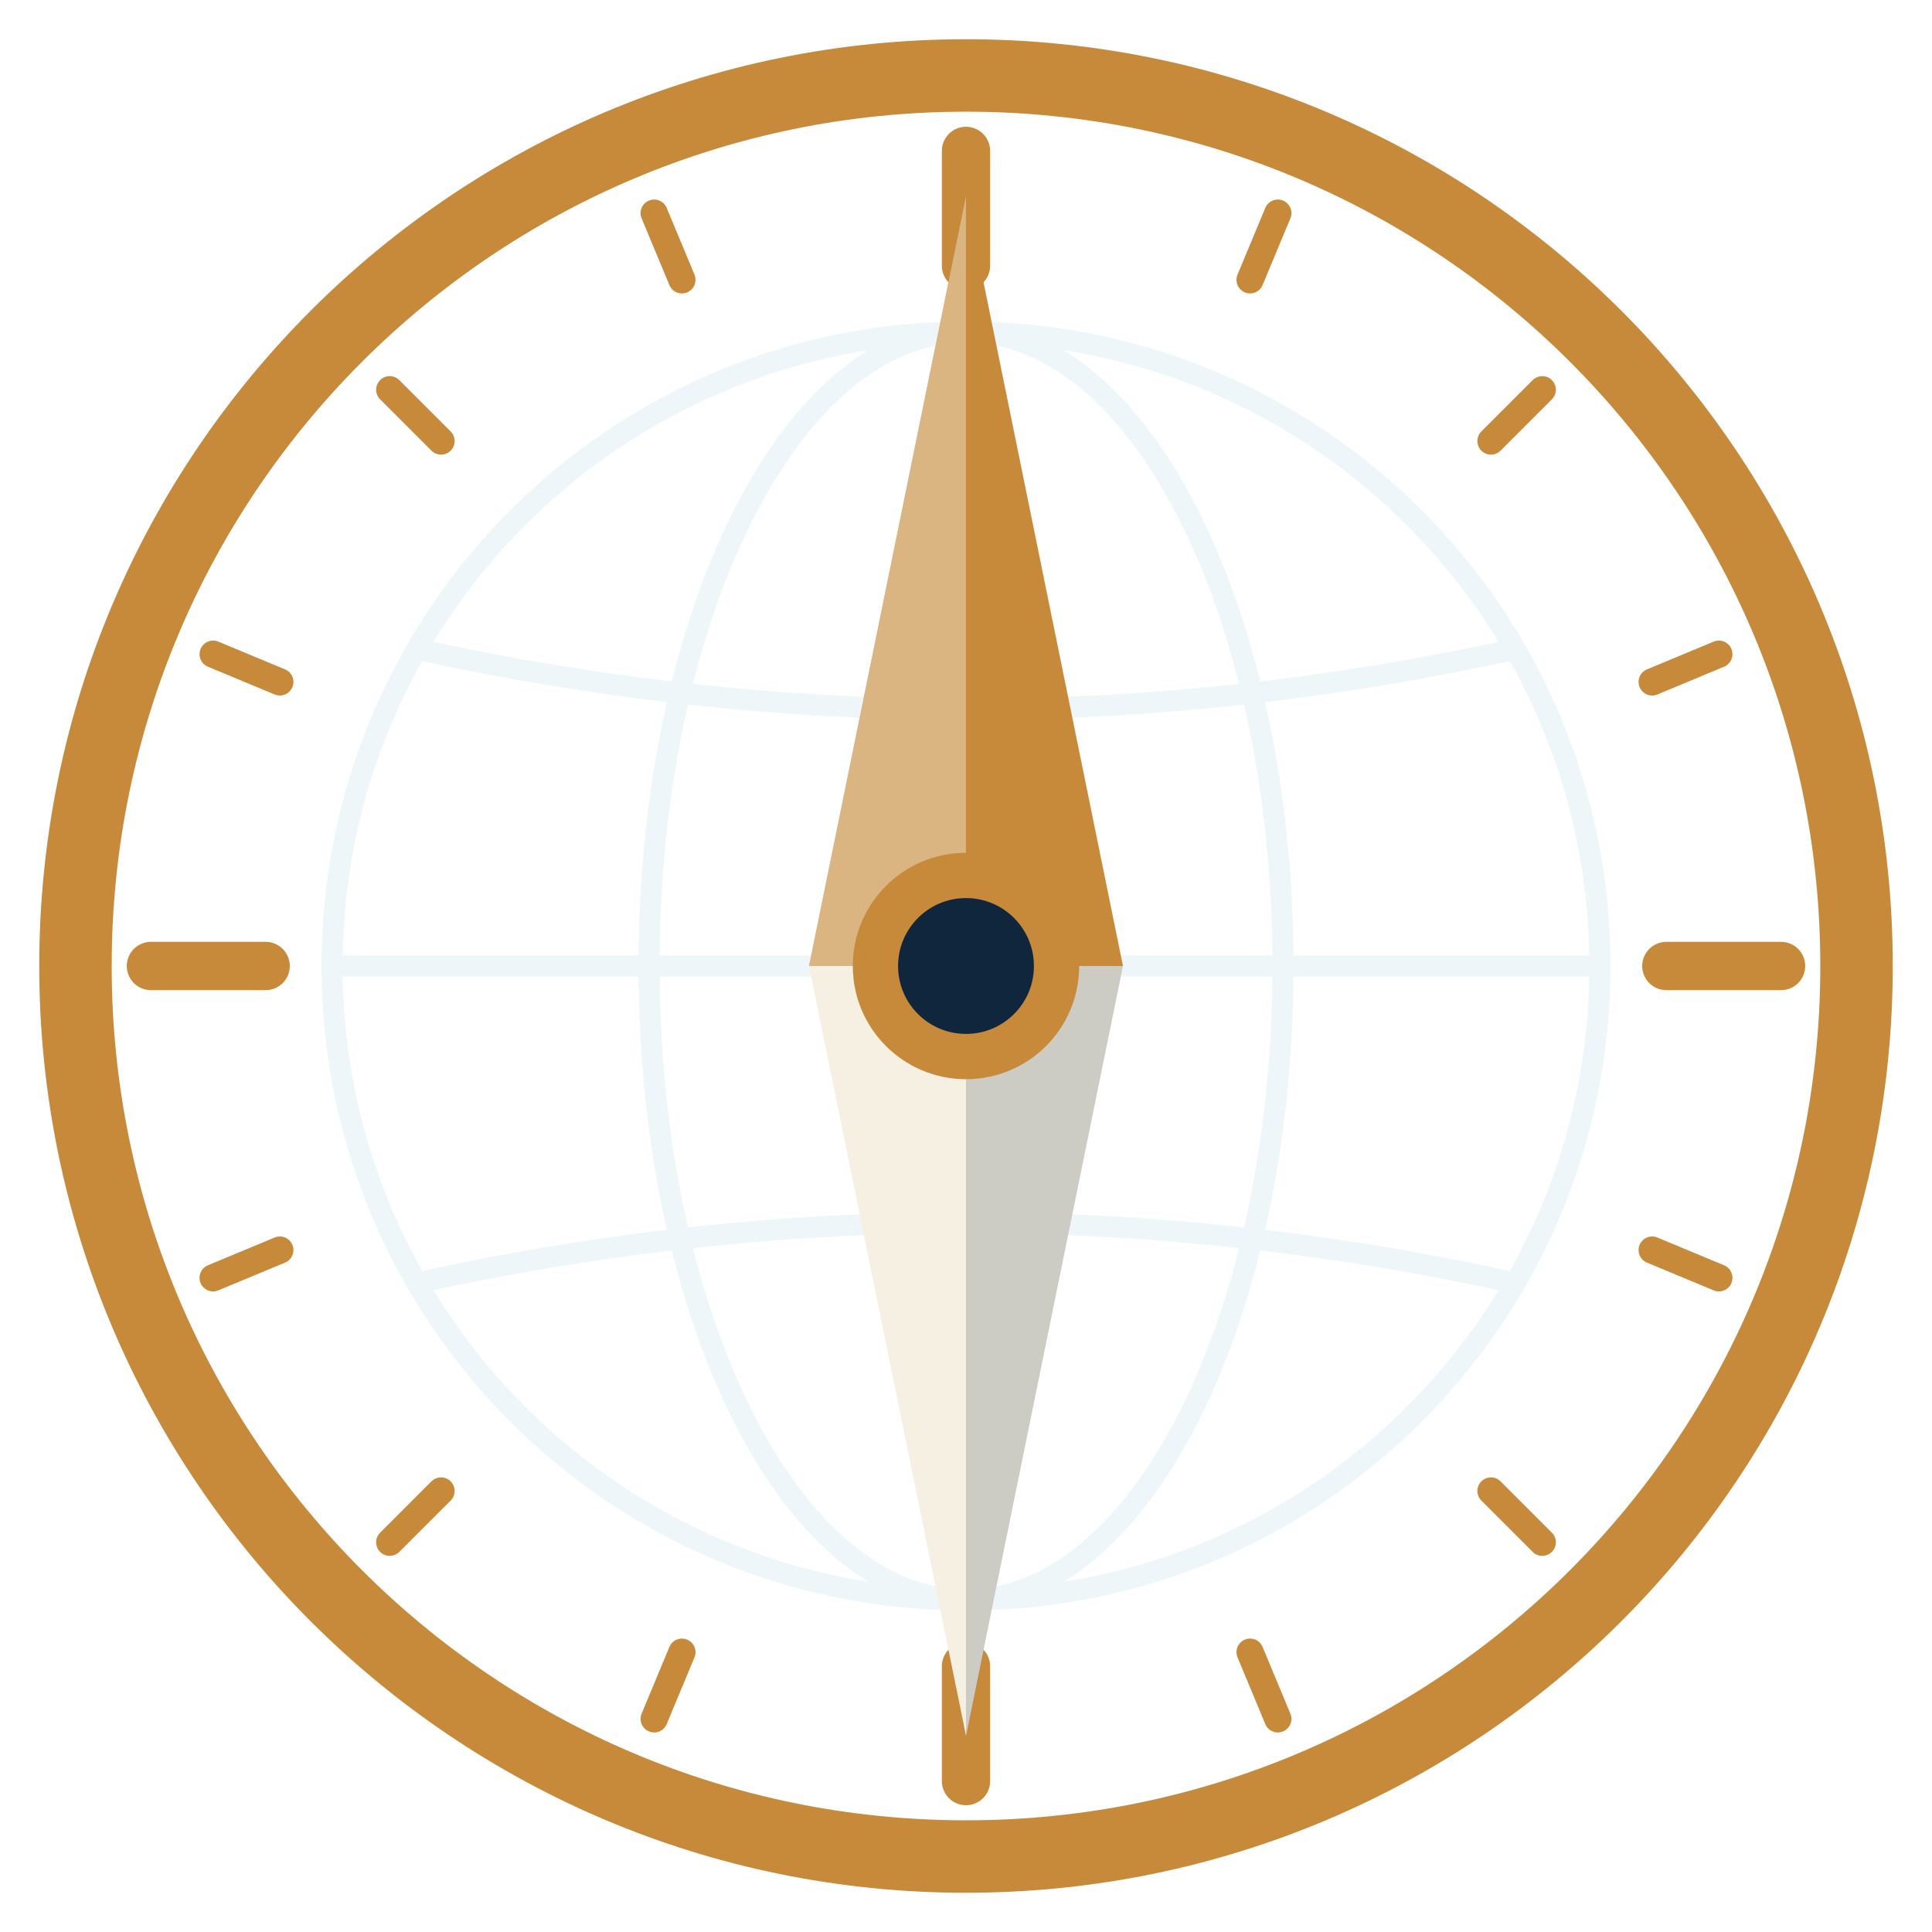
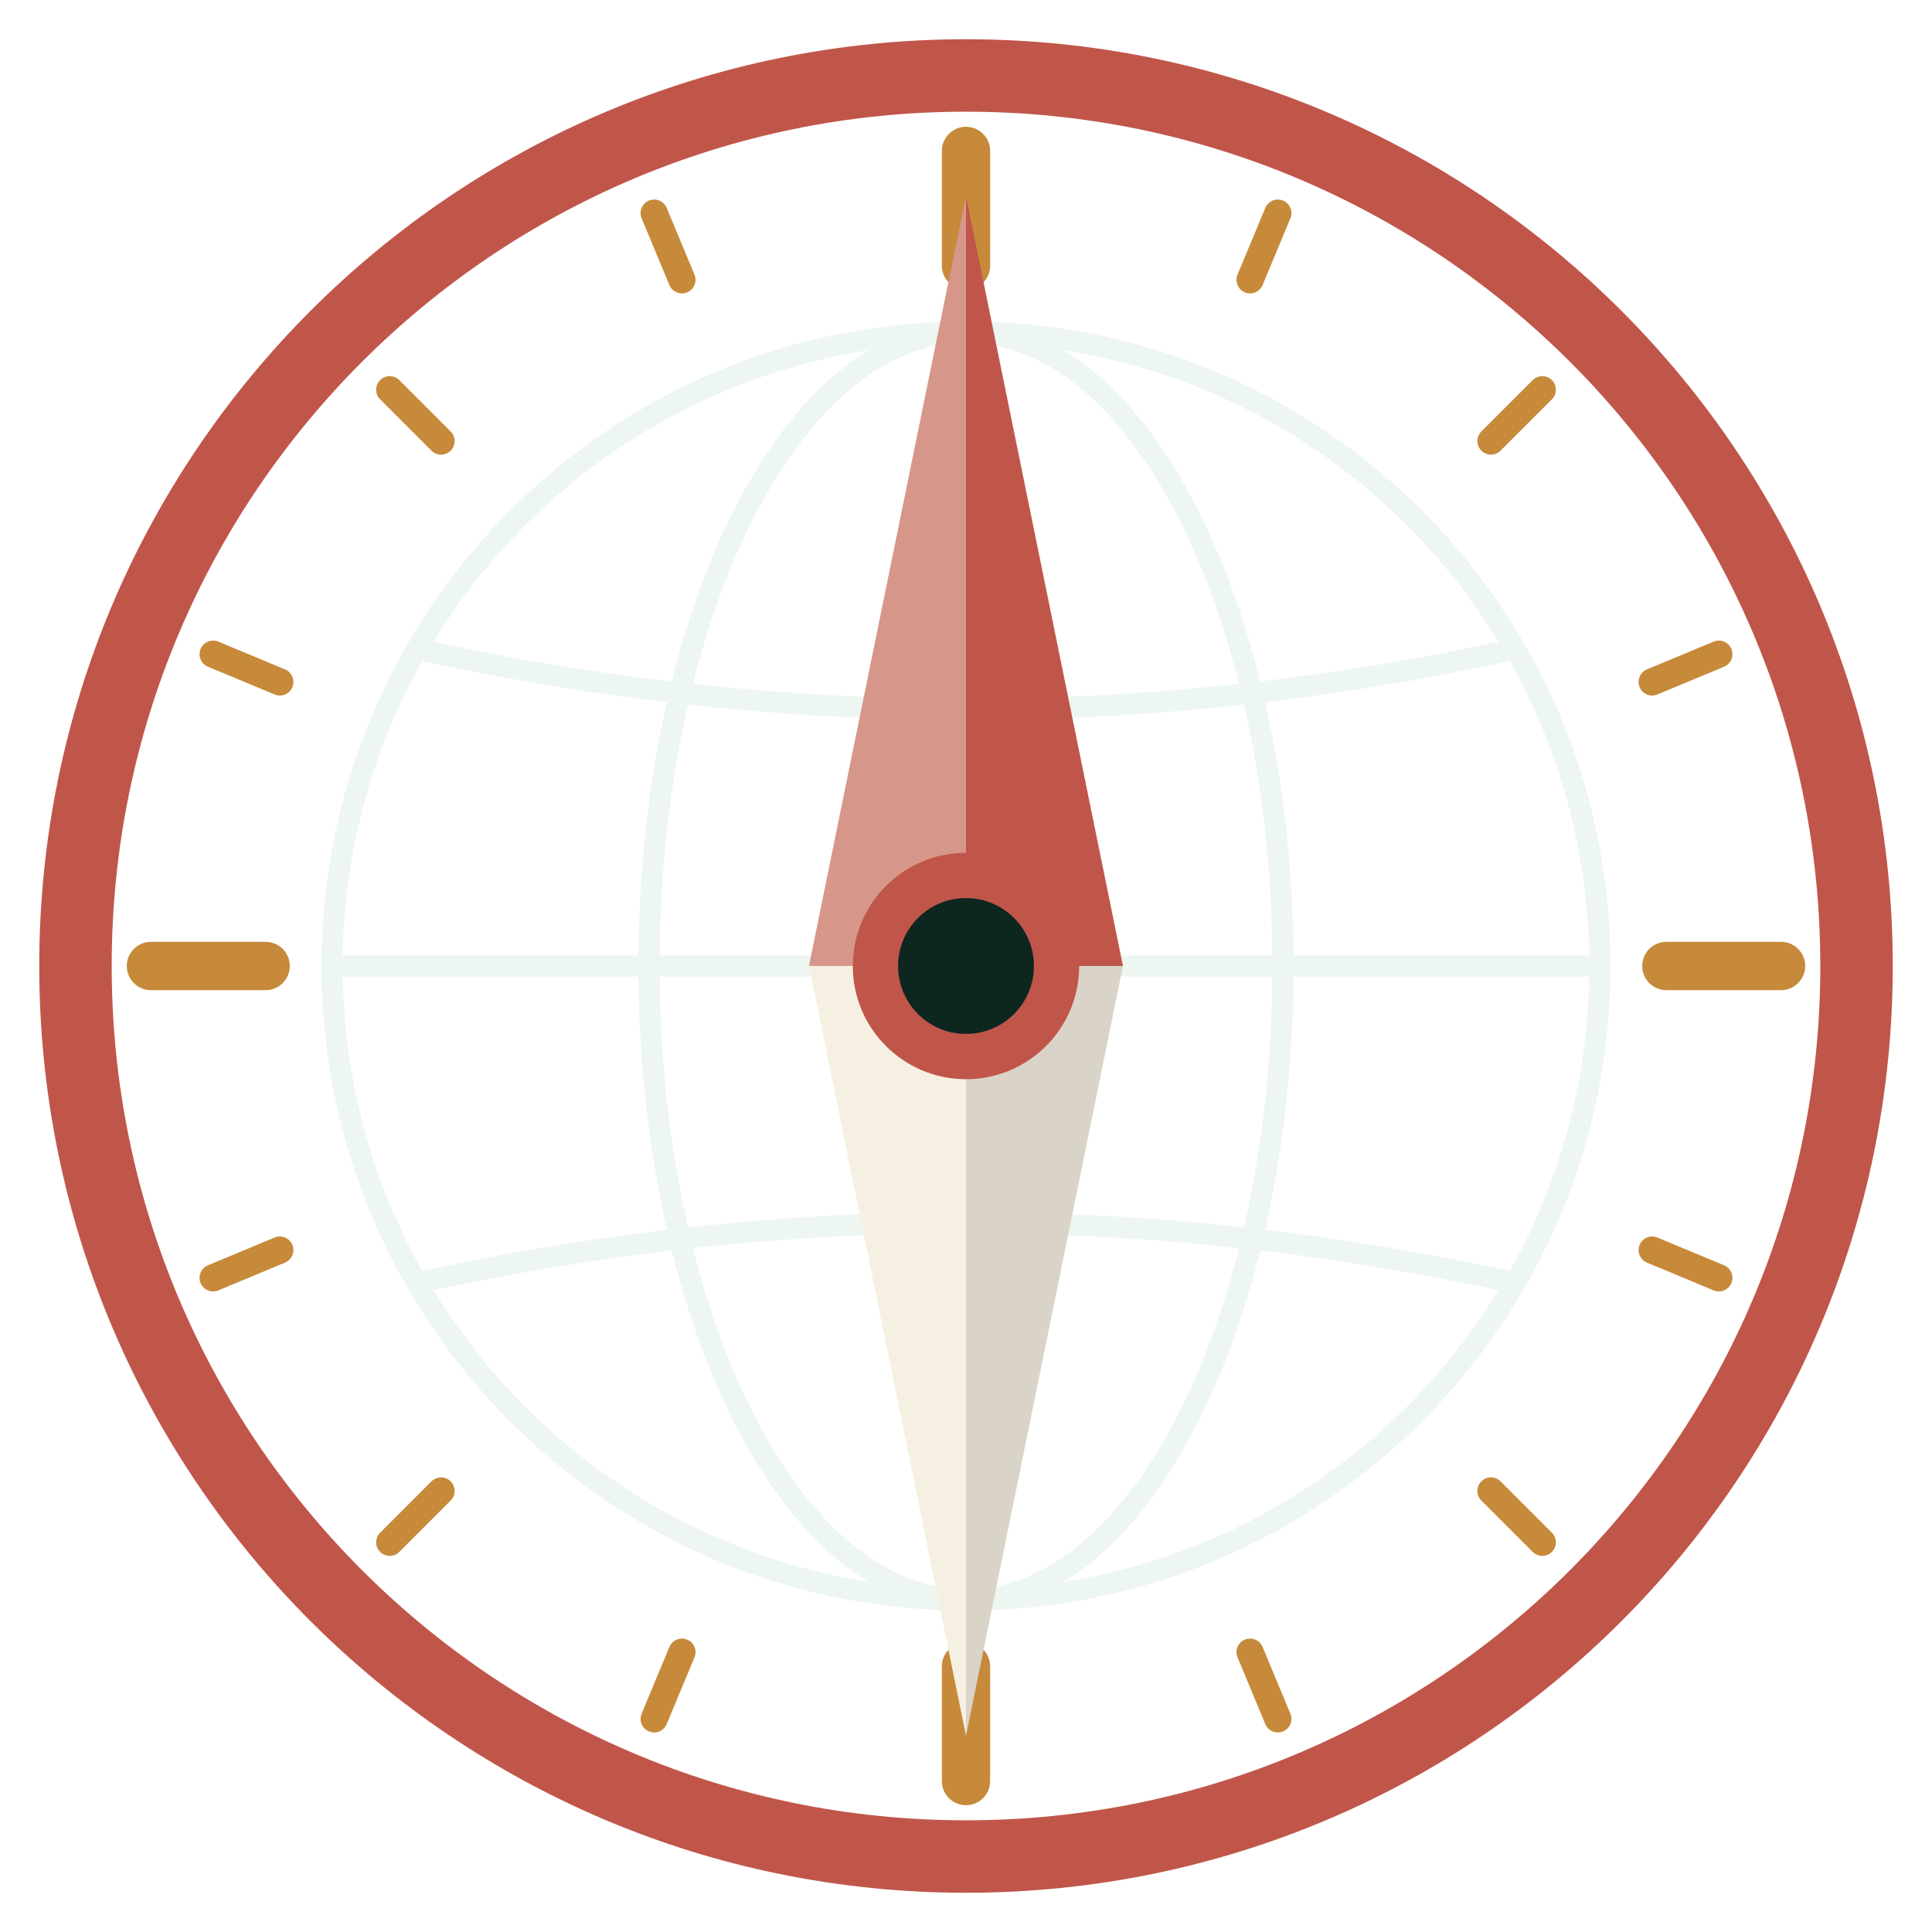
<svg xmlns="http://www.w3.org/2000/svg" width="512" height="512" viewBox="0 0 64 64" fill="none">
-   <circle cx="32" cy="32" r="29.5" stroke="#c68a3a" stroke-width="2.4" />
-   <g stroke="#cfe5f2" stroke-width="0.7" opacity="0.35">
+   <circle cx="32" cy="32" r="29.5" stroke="#c0564a" stroke-width="2.4" />
+   <g stroke="#cfe4d8" stroke-width="0.7" opacity="0.35">
    <circle cx="32" cy="32" r="21" />
    <ellipse cx="32" cy="32" rx="10.5" ry="21" />
    <line x1="32" y1="11" x2="32" y2="53" />
    <line x1="11" y1="32" x2="53" y2="32" />
    <path d="M13.8 21.5 Q32 25.5 50.2 21.5 M13.8 42.5 Q32 38.5 50.2 42.5" />
  </g>
  <line x1="32.00" y1="8.80" x2="32.00" y2="5.00" stroke="#c68a3a" stroke-width="1.6" stroke-linecap="round" />
  <line x1="41.41" y1="9.27" x2="42.33" y2="7.06" stroke="#c68a3a" stroke-width="0.9" stroke-linecap="round" />
  <line x1="49.39" y1="14.61" x2="51.09" y2="12.91" stroke="#c68a3a" stroke-width="0.9" stroke-linecap="round" />
  <line x1="54.73" y1="22.59" x2="56.94" y2="21.67" stroke="#c68a3a" stroke-width="0.9" stroke-linecap="round" />
  <line x1="55.20" y1="32.00" x2="59.00" y2="32.00" stroke="#c68a3a" stroke-width="1.6" stroke-linecap="round" />
  <line x1="54.73" y1="41.41" x2="56.94" y2="42.33" stroke="#c68a3a" stroke-width="0.9" stroke-linecap="round" />
  <line x1="49.39" y1="49.39" x2="51.09" y2="51.09" stroke="#c68a3a" stroke-width="0.9" stroke-linecap="round" />
  <line x1="41.41" y1="54.73" x2="42.33" y2="56.94" stroke="#c68a3a" stroke-width="0.9" stroke-linecap="round" />
  <line x1="32.00" y1="55.20" x2="32.00" y2="59.00" stroke="#c68a3a" stroke-width="1.6" stroke-linecap="round" />
  <line x1="22.59" y1="54.73" x2="21.67" y2="56.94" stroke="#c68a3a" stroke-width="0.9" stroke-linecap="round" />
  <line x1="14.61" y1="49.39" x2="12.91" y2="51.09" stroke="#c68a3a" stroke-width="0.9" stroke-linecap="round" />
  <line x1="9.27" y1="41.41" x2="7.06" y2="42.33" stroke="#c68a3a" stroke-width="0.9" stroke-linecap="round" />
  <line x1="8.80" y1="32.00" x2="5.00" y2="32.00" stroke="#c68a3a" stroke-width="1.6" stroke-linecap="round" />
  <line x1="9.27" y1="22.59" x2="7.06" y2="21.67" stroke="#c68a3a" stroke-width="0.9" stroke-linecap="round" />
  <line x1="14.61" y1="14.61" x2="12.91" y2="12.91" stroke="#c68a3a" stroke-width="0.9" stroke-linecap="round" />
  <line x1="22.59" y1="9.27" x2="21.67" y2="7.06" stroke="#c68a3a" stroke-width="0.9" stroke-linecap="round" />
-   <polygon points="32,6.5 37.2,32 26.8,32" fill="#c68a3a" />
+   <polygon points="32,6.5 37.2,32 26.8,32" fill="#c0564a" />
  <polygon points="32,6.5 32,32 26.8,32" fill="#f6f0e2" opacity="0.42" />
  <polygon points="26.8,32 37.2,32 32,57.5" fill="#f6f0e2" />
-   <polygon points="32,32 37.2,32 32,57.5" fill="#10263d" opacity="0.18" />
-   <circle cx="32" cy="32" r="3" fill="#10263d" stroke="#c68a3a" stroke-width="1.5" />
+   <polygon points="32,32 37.2,32 32,57.5" fill="#000" opacity="0.12" />
+   <circle cx="32" cy="32" r="3" fill="#0e2620" stroke="#c0564a" stroke-width="1.5" />
</svg>
